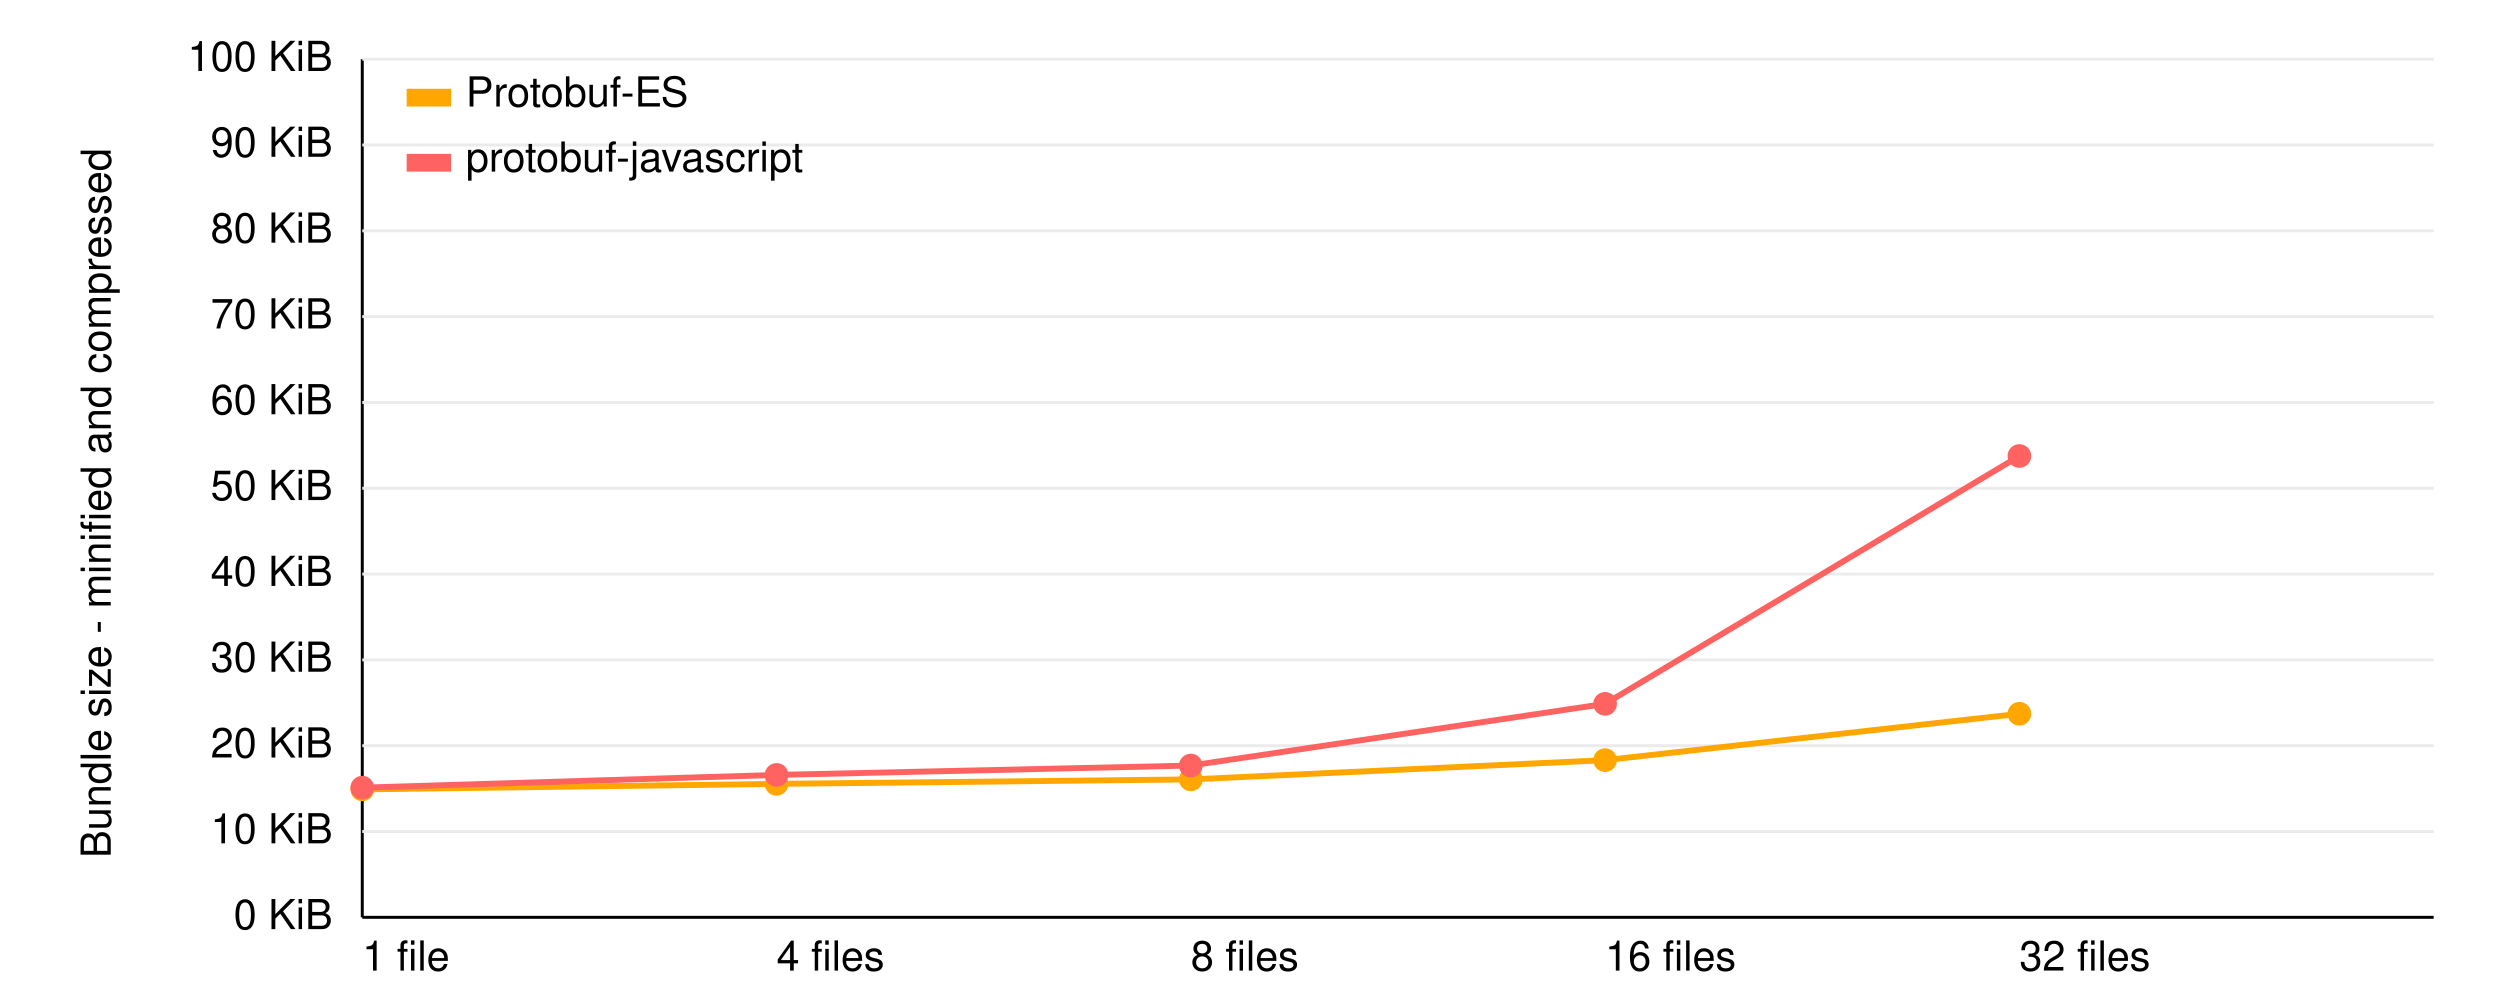
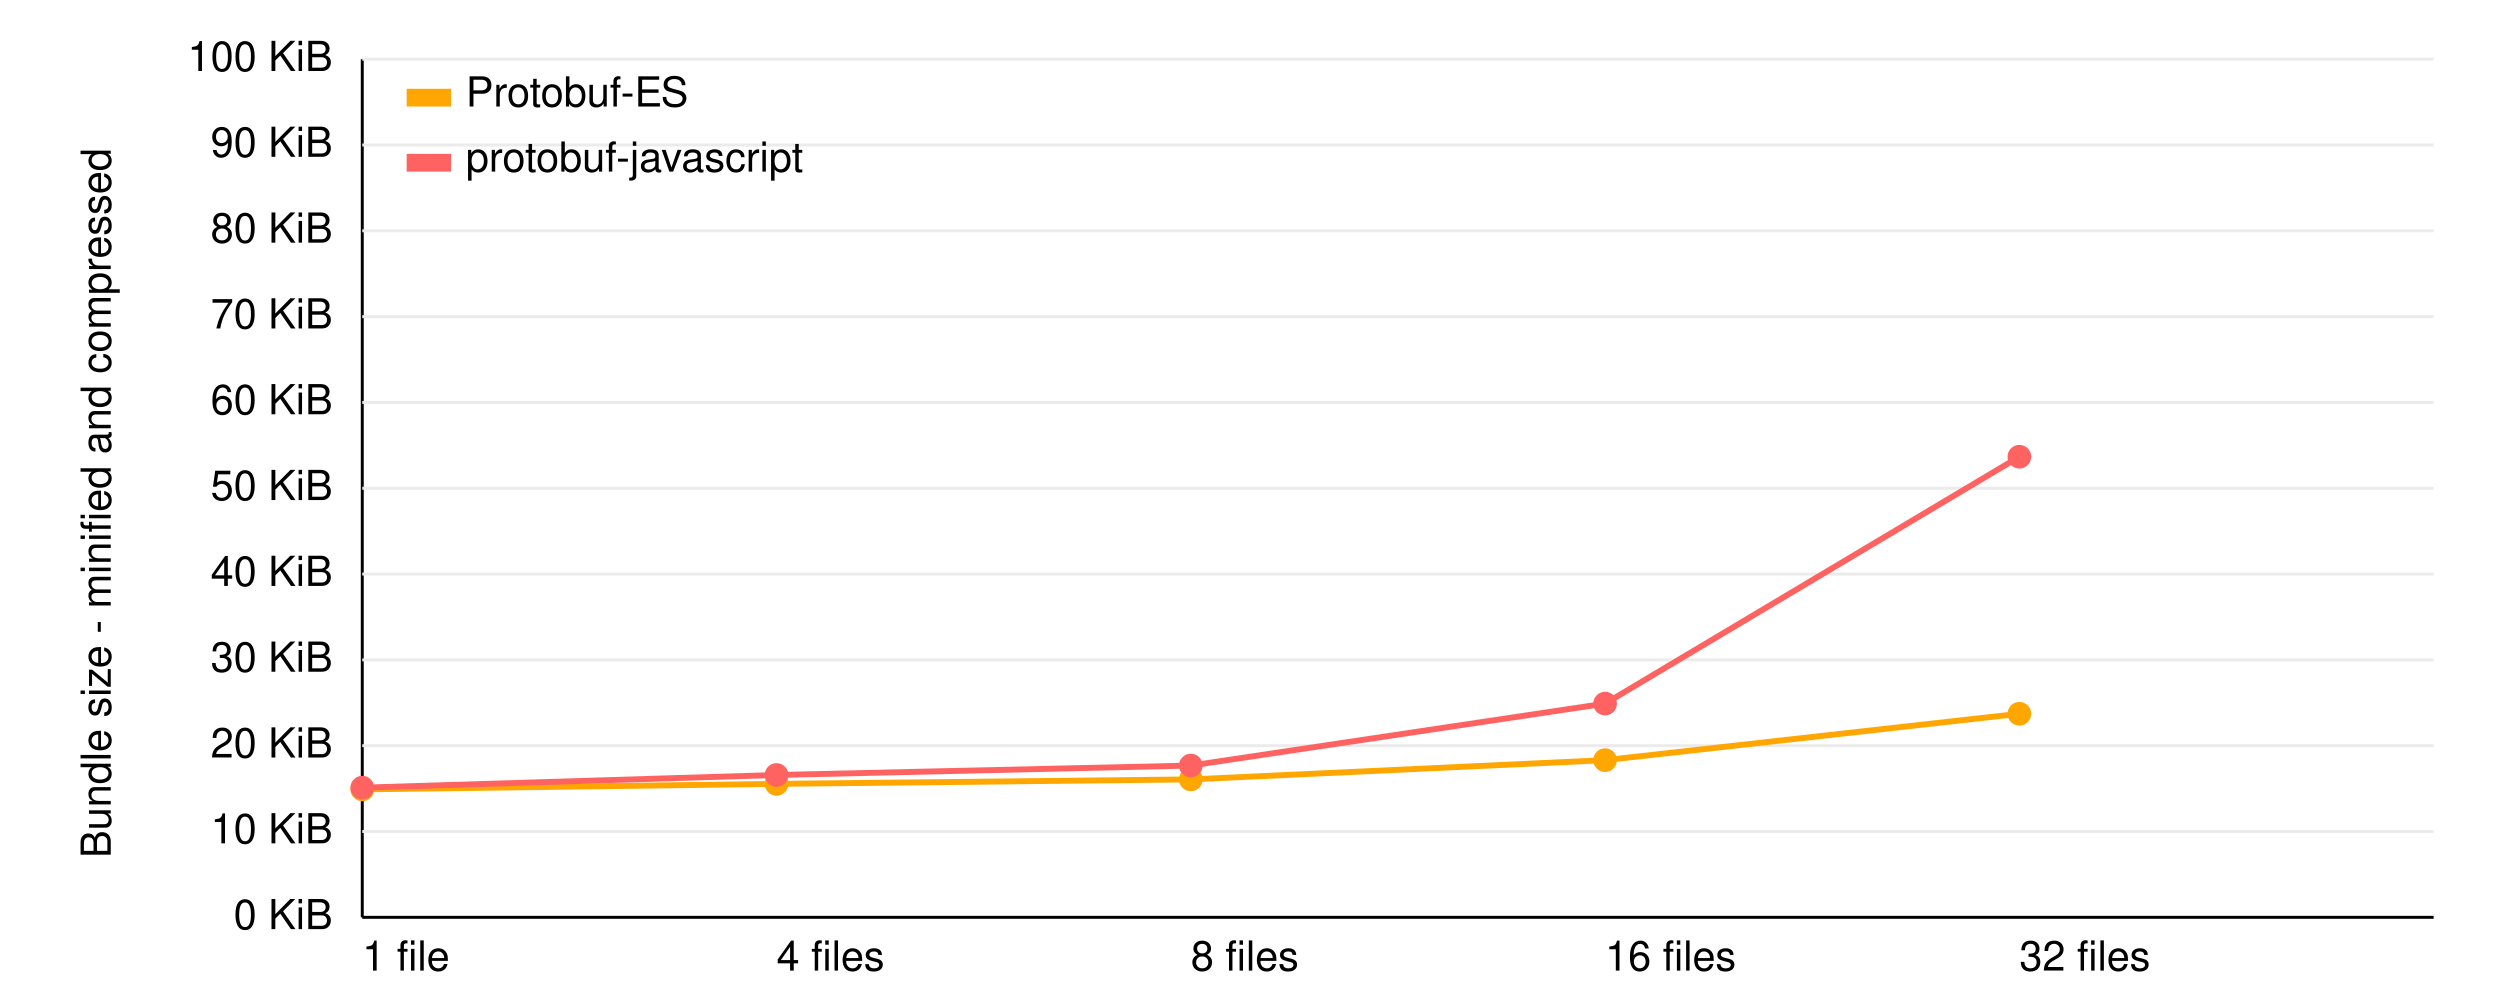
<svg xmlns="http://www.w3.org/2000/svg" version="1.1" width="820px" height="330px" viewBox="0 0 820 340" class="chart">
  <style>
      
      text {
        font: 14px Verdana, Helvetica, Arial, sans-serif;
      }
      
    </style>
  <g transform="translate(110,310)">
    <line y1="0" x2="700" stroke="black" />
    <text x="0" y="18" text-anchor="start">1 file</text>
    <text x="140" y="18" text-anchor="start">4 files</text>
    <text x="280" y="18" text-anchor="start">8 files</text>
    <text x="420" y="18" text-anchor="start">16 files</text>
    <text x="560" y="18" text-anchor="start">32 files</text>
  </g>
  <g transform="translate(110, 20)">
    <line x1="0" x2="0" y1="0" y2="290" stroke="black" />
    <g transform="rotate(-90), translate(-150,-85)">
      <text text-anchor="middle">Bundle size - minified and compressed</text>
    </g>
    <text x="-10" y="4" text-anchor="end">100 KiB</text>
    <line x1="0" x2="700" y1="0" y2="0" stroke="#ebebeb" />
    <text x="-10" y="33" text-anchor="end">90 KiB</text>
    <line x1="0" x2="700" y1="29" y2="29" stroke="#ebebeb" />
    <text x="-10" y="62" text-anchor="end">80 KiB</text>
    <line x1="0" x2="700" y1="58" y2="58" stroke="#ebebeb" />
    <text x="-10" y="91" text-anchor="end">70 KiB</text>
    <line x1="0" x2="700" y1="87" y2="87" stroke="#ebebeb" />
    <text x="-10" y="120" text-anchor="end">60 KiB</text>
    <line x1="0" x2="700" y1="116" y2="116" stroke="#ebebeb" />
    <text x="-10" y="149" text-anchor="end">50 KiB</text>
    <line x1="0" x2="700" y1="145" y2="145" stroke="#ebebeb" />
    <text x="-10" y="178" text-anchor="end">40 KiB</text>
    <line x1="0" x2="700" y1="174" y2="174" stroke="#ebebeb" />
    <text x="-10" y="207" text-anchor="end">30 KiB</text>
    <line x1="0" x2="700" y1="203" y2="203" stroke="#ebebeb" />
    <text x="-10" y="236" text-anchor="end">20 KiB</text>
    <line x1="0" x2="700" y1="232" y2="232" stroke="#ebebeb" />
    <text x="-10" y="265" text-anchor="end">10 KiB</text>
    <line x1="0" x2="700" y1="261" y2="261" stroke="#ebebeb" />
    <text x="-10" y="294" text-anchor="end">0 KiB</text>
  </g>
  <g transform="translate(110, 20)">
    <polyline fill="none" stroke="#ffa600" stroke-width="2" points="0,246.761 140,244.9 280,243.39 420,236.882 560,221.21">
    </polyline>
    <circle cx="0" cy="246.761" r="4" fill="#ffa600" />
    <circle cx="140" cy="244.9" r="4" fill="#ffa600" />
    <circle cx="280" cy="243.39" r="4" fill="#ffa600" />
    <circle cx="420" cy="236.882" r="4" fill="#ffa600" />
    <circle cx="560" cy="221.21" r="4" fill="#ffa600" />
  </g>
  <g transform="translate(110, 20)">
-     <polyline fill="none" stroke="#ff6361" stroke-width="2" points="0,246.177 140,241.872 280,238.706 420,217.854 560,134.1">
+     <polyline fill="none" stroke="#ff6361" stroke-width="2" points="0,246.177 140,241.895 280,238.709 420,217.772 560,134.343">
    </polyline>
    <circle cx="0" cy="246.177" r="4" fill="#ff6361" />
-     <circle cx="140" cy="241.872" r="4" fill="#ff6361" />
-     <circle cx="280" cy="238.706" r="4" fill="#ff6361" />
-     <circle cx="420" cy="217.854" r="4" fill="#ff6361" />
-     <circle cx="560" cy="134.1" r="4" fill="#ff6361" />
+     <circle cx="140" cy="241.895" r="4" fill="#ff6361" />
+     <circle cx="280" cy="238.709" r="4" fill="#ff6361" />
+     <circle cx="420" cy="217.772" r="4" fill="#ff6361" />
+     <circle cx="560" cy="134.343" r="4" fill="#ff6361" />
  </g>
  <g transform="translate(125, 30)">
    <g transform="translate(0, 0)">
      <rect width="15" height="6" fill="#ffa600" />
      <text x="20" y="6">Protobuf-ES</text>
    </g>
    <g transform="translate(0, 22)">
      <rect width="15" height="6" fill="#ff6361" />
      <text x="20" y="6">protobuf-javascript</text>
    </g>
  </g>
</svg>
